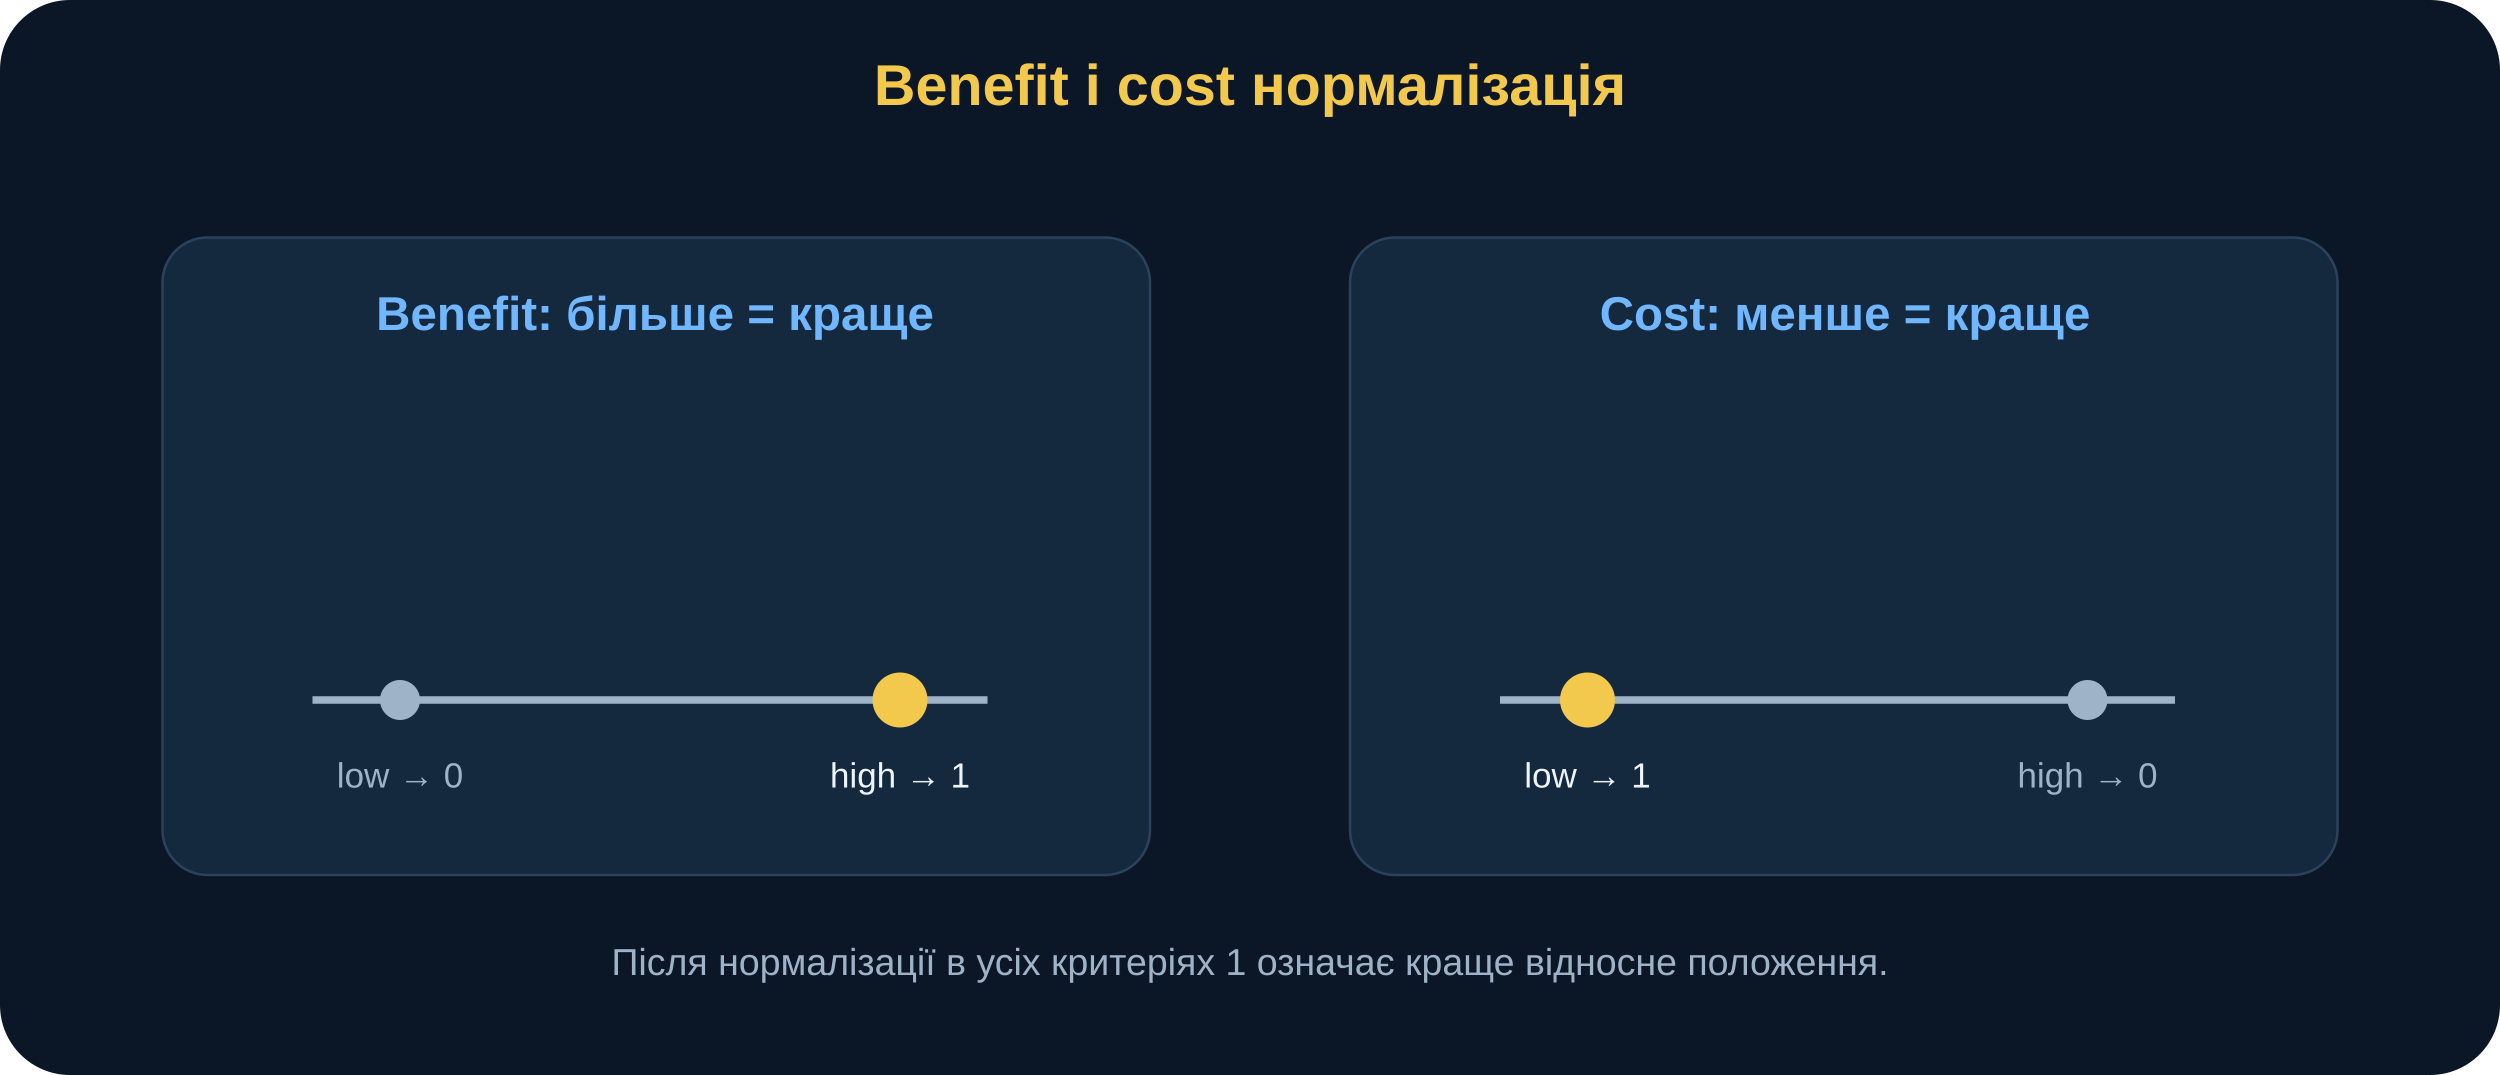
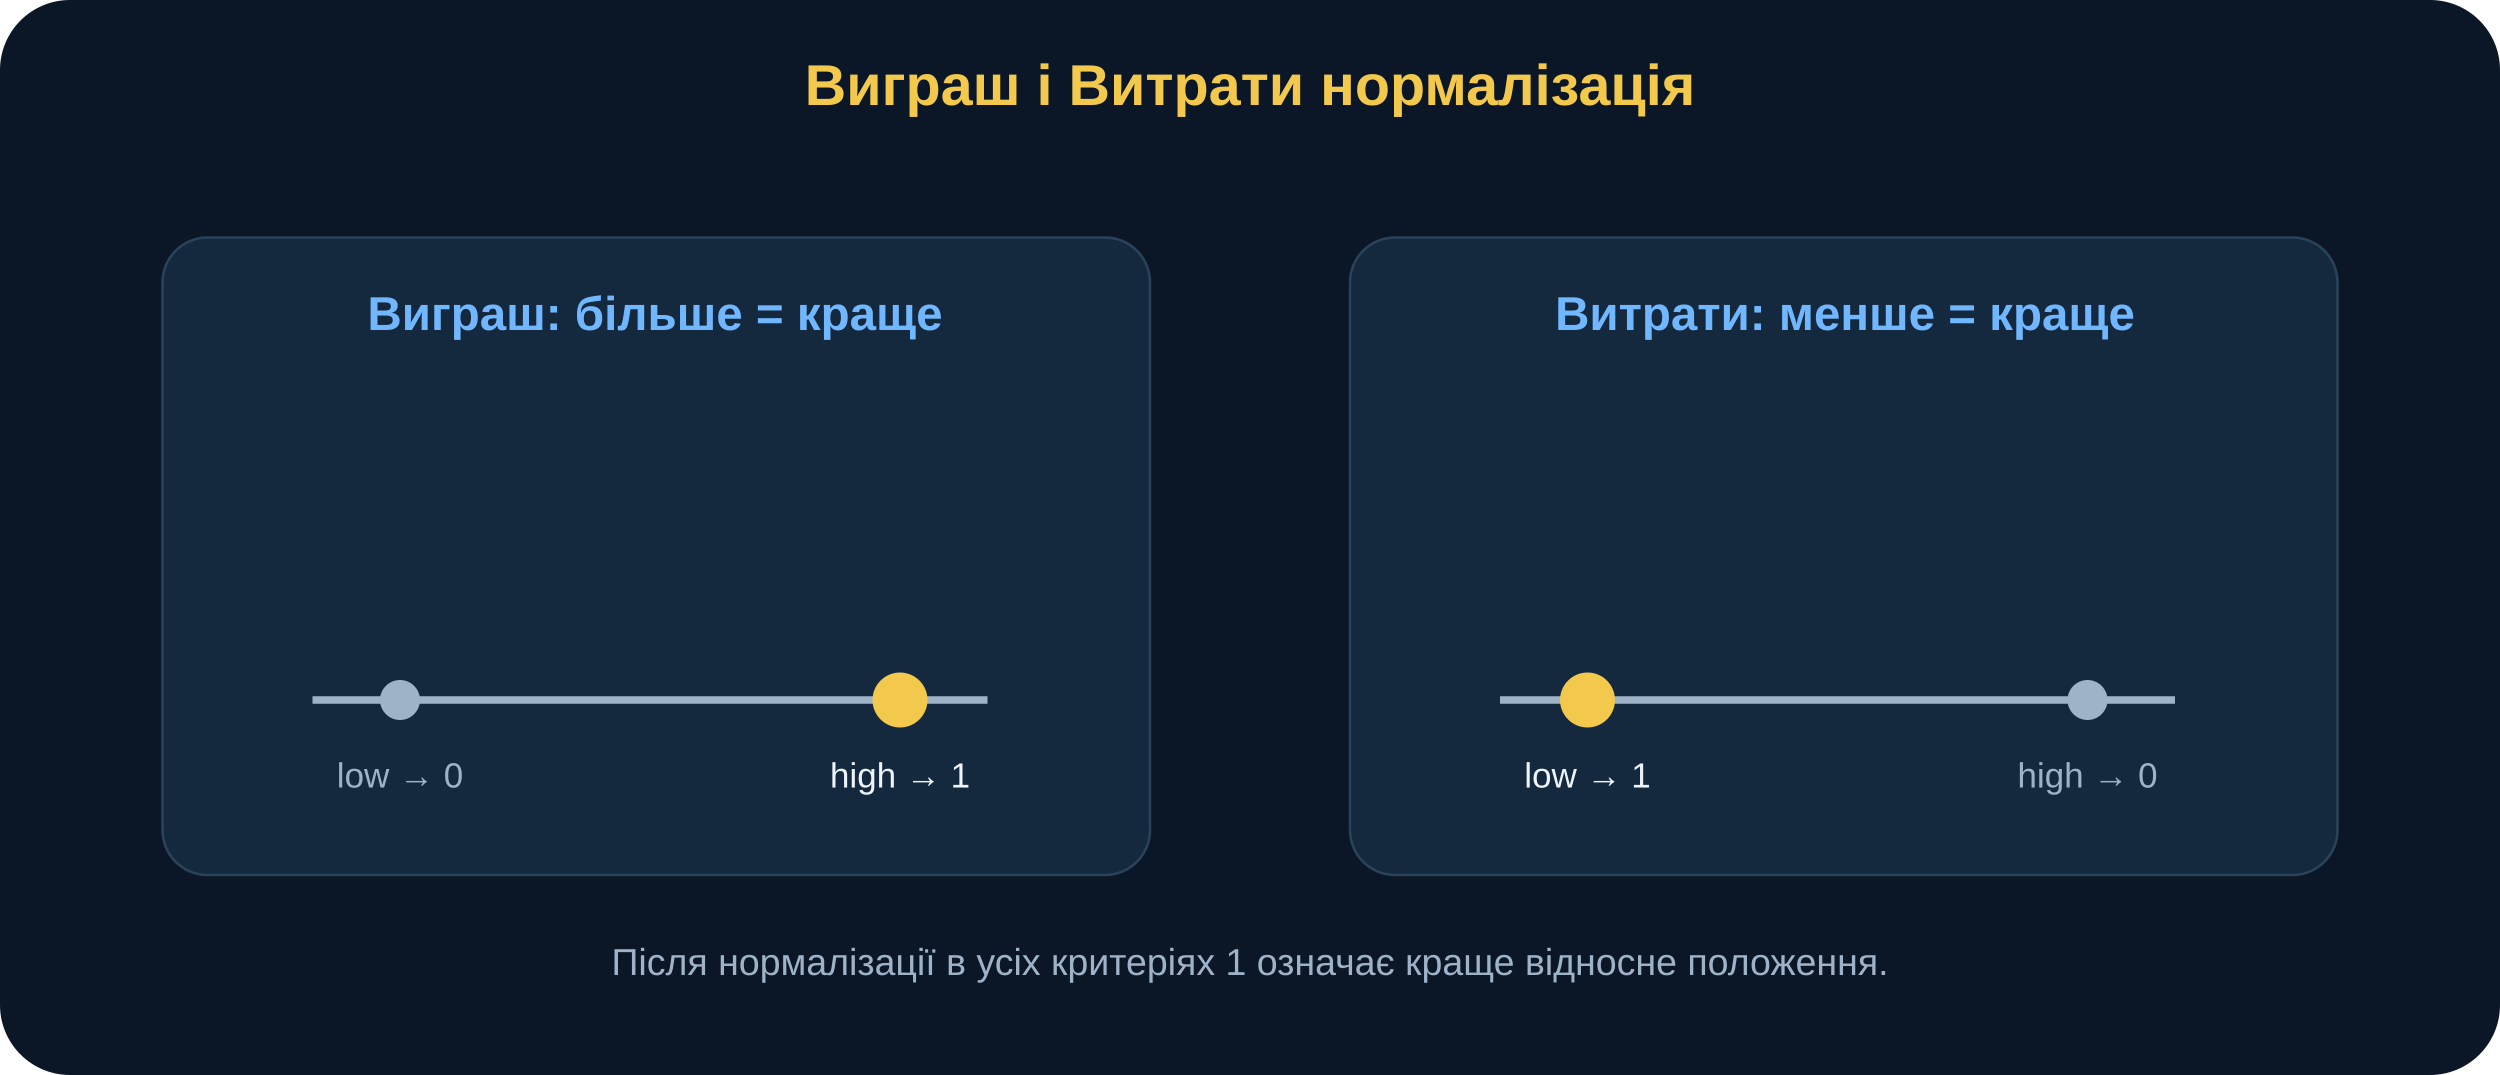
<svg xmlns="http://www.w3.org/2000/svg" viewBox="0 0 1000 430">
  <rect width="1000" height="430" rx="28" fill="#0b1726" />
  <g font-family="Arial,sans-serif">
-     <text x="500" y="42" text-anchor="middle" fill="#f2c94c" font-size="23" font-weight="700">Benefit і cost нормалізація</text>
+     <text x="500" y="42" text-anchor="middle" fill="#f2c94c" font-size="23" font-weight="700">Виграш і Витрати нормалізація</text>
    <rect x="65" y="95" width="395" height="255" rx="18" fill="#14283e" stroke="#2a435b" />
    <rect x="540" y="95" width="395" height="255" rx="18" fill="#14283e" stroke="#2a435b" />
-     <text x="262" y="132" text-anchor="middle" fill="#70b7ff" font-size="19" font-weight="700">Benefit: більше = краще</text>
-     <text x="738" y="132" text-anchor="middle" fill="#70b7ff" font-size="19" font-weight="700">Cost: менше = краще</text>
+     <text x="262" y="132" text-anchor="middle" fill="#70b7ff" font-size="19" font-weight="700">Виграш: більше = краще</text>
+     <text x="738" y="132" text-anchor="middle" fill="#70b7ff" font-size="19" font-weight="700">Витрати: менше = краще</text>
    <line x1="125" y1="280" x2="395" y2="280" stroke="#9fb3c8" stroke-width="3" />
    <line x1="600" y1="280" x2="870" y2="280" stroke="#9fb3c8" stroke-width="3" />
    <circle cx="160" cy="280" r="8" fill="#9fb3c8" />
    <circle cx="360" cy="280" r="11" fill="#f2c94c" />
    <circle cx="635" cy="280" r="11" fill="#f2c94c" />
    <circle cx="835" cy="280" r="8" fill="#9fb3c8" />
    <g text-anchor="middle" font-size="14">
      <text x="160" y="315" fill="#9fb3c8">low → 0</text>
      <text x="360" y="315" fill="#edf4fb">high → 1</text>
      <text x="635" y="315" fill="#edf4fb">low → 1</text>
      <text x="835" y="315" fill="#9fb3c8">high → 0</text>
    </g>
    <text x="500" y="390" text-anchor="middle" fill="#9fb3c8" font-size="15">Після нормалізації в усіх критеріях 1 означає краще відносне положення.</text>
  </g>
</svg>
